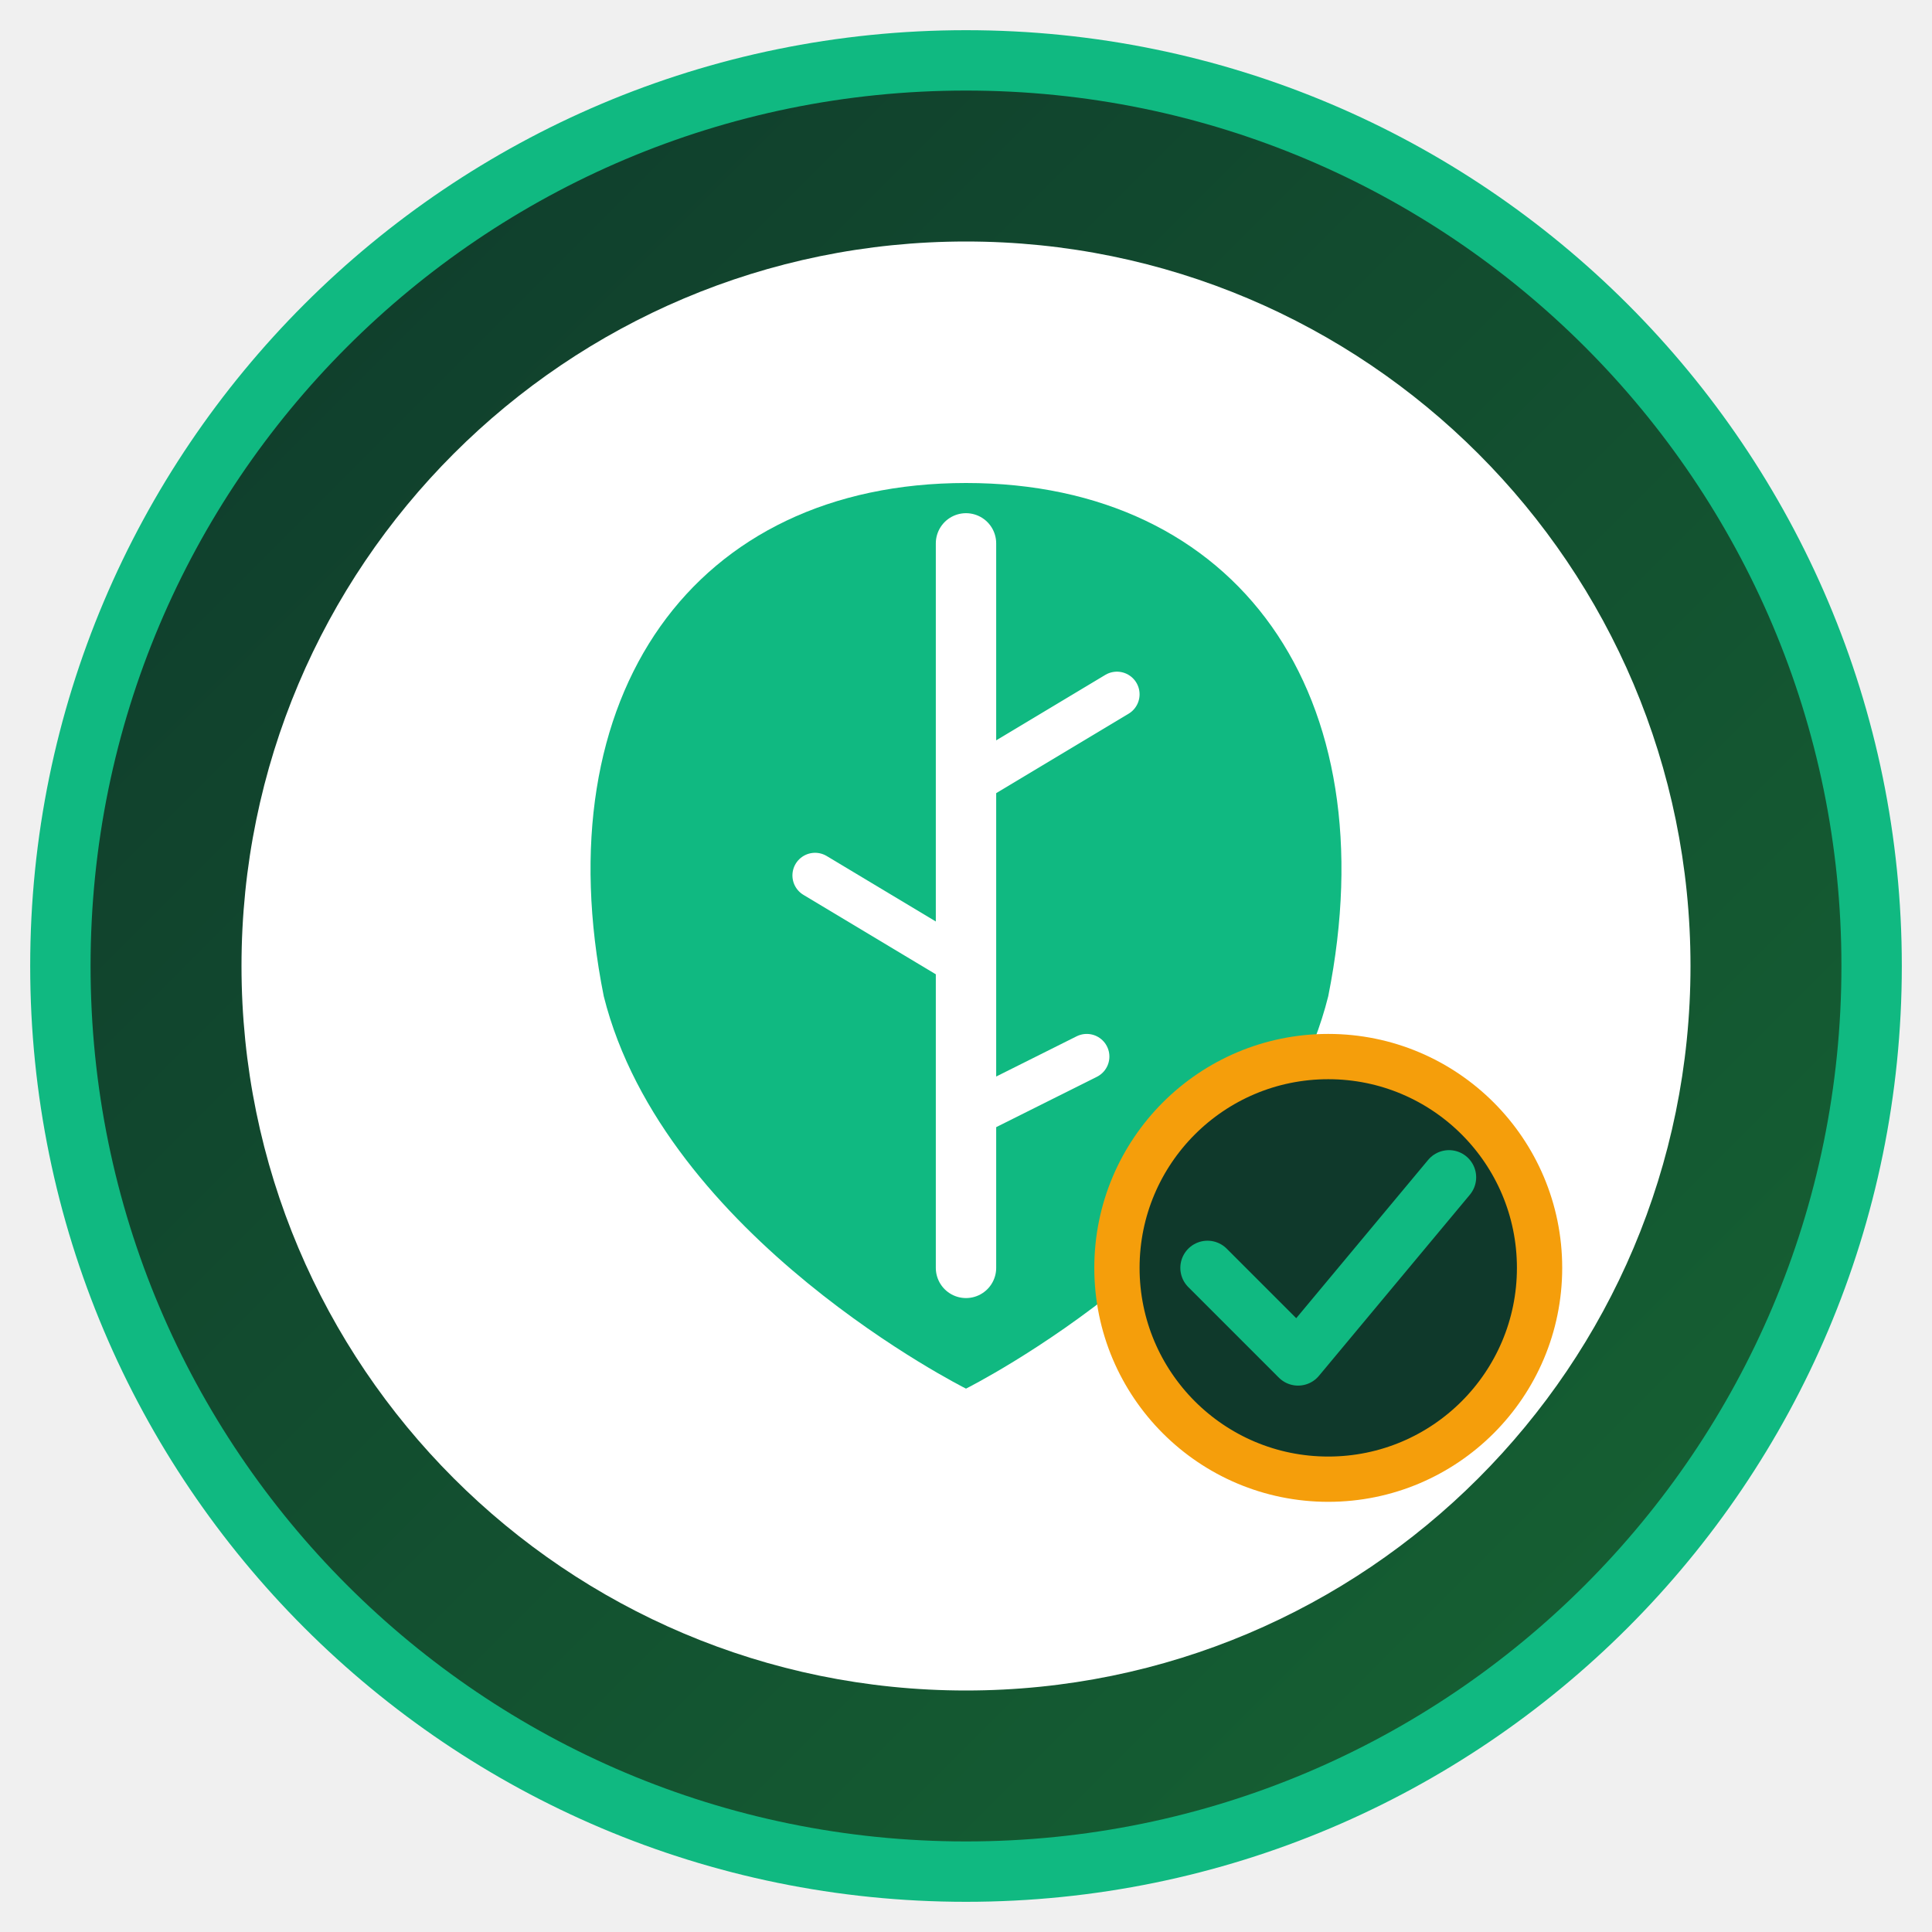
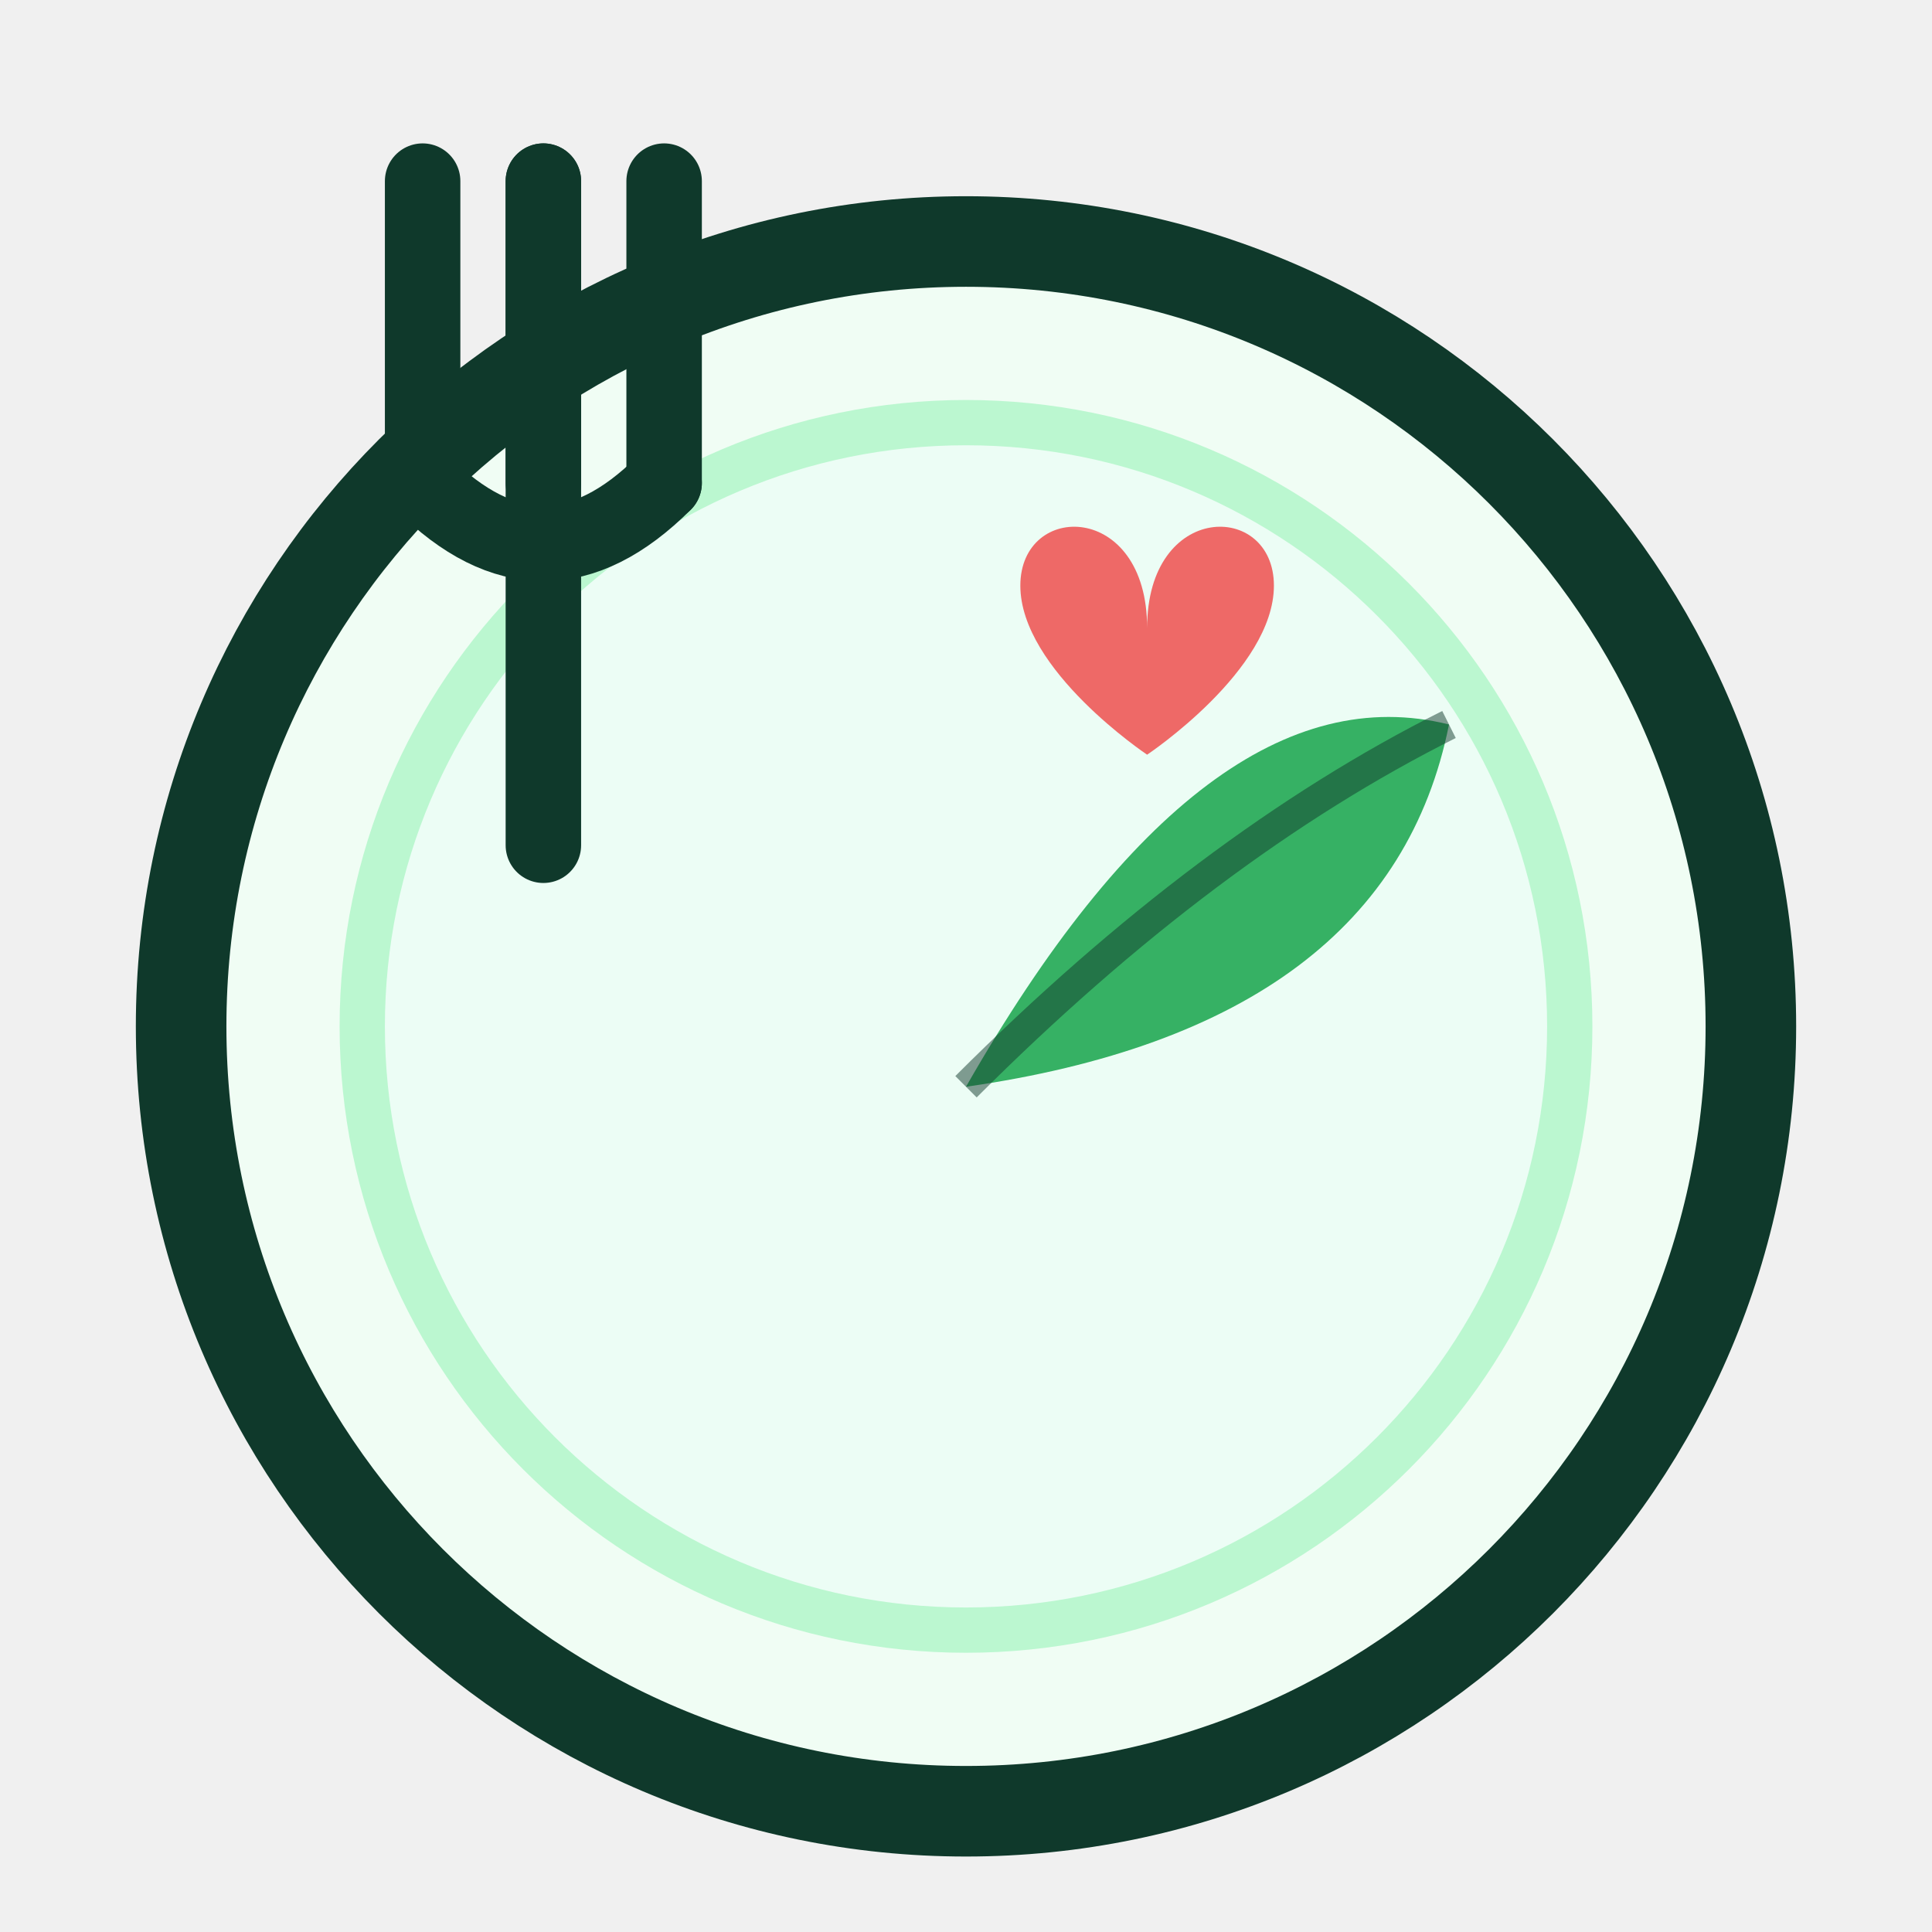
- <svg xmlns="http://www.w3.org/2000/svg" viewBox="0 0 64 64" width="64" height="64">
-   <defs>
-     <linearGradient id="bgGrad" x1="0%" y1="0%" x2="100%" y2="100%">
-       <stop offset="0%" stop-color="#0F392B" />
-       <stop offset="100%" stop-color="#166534" />
-     </linearGradient>
-   </defs>
-   <circle cx="32" cy="32" r="30" fill="url(#bgGrad)" stroke="#10B981" stroke-width="2" />
-   <circle cx="32" cy="32" r="24" fill="#FFFFFF" />
-   <path d="M 32 16 C 41 16 46 23 44 33 C 42 41 32 46 32 46 C 32 46 22 41 20 33 C 18 23 23 16 32 16 Z" fill="#10B981" />
-   <path d="M 32 18 L 32 42" stroke="#FFFFFF" stroke-width="2" stroke-linecap="round" />
-   <path d="M 32 26 L 37 23" stroke="#FFFFFF" stroke-width="1.5" stroke-linecap="round" />
-   <path d="M 32 32 L 27 29" stroke="#FFFFFF" stroke-width="1.5" stroke-linecap="round" />
-   <path d="M 32 37 L 36 35" stroke="#FFFFFF" stroke-width="1.5" stroke-linecap="round" />
-   <circle cx="44" cy="42" r="7" fill="#0F392B" stroke="#F59E0B" stroke-width="1.5" />
-   <path d="M 40 42 L 43 45 L 48 39" stroke="#10B981" stroke-width="1.8" fill="none" stroke-linecap="round" stroke-linejoin="round" />
+ <svg xmlns="http://www.w3.org/2000/svg" viewBox="0 0 64 64" fill="none">
+   <circle cx="32" cy="34" r="26" fill="#F0FDF4" stroke="#0F392B" stroke-width="3" />
+   <circle cx="32" cy="34" r="20" fill="#ECFDF5" stroke="#BBF7D0" stroke-width="1.5" />
+   <g stroke="#0F392B" stroke-width="2.5" stroke-linecap="round">
+     <line x1="18" y1="6" x2="18" y2="28" />
+     <line x1="14" y1="6" x2="14" y2="16" />
+     <line x1="18" y1="6" x2="18" y2="16" />
+     <line x1="22" y1="6" x2="22" y2="16" />
+     <path d="M14 16 Q18 20 22 16" fill="none" />
+   </g>
+   <g transform="translate(32,30)">
+     <path d="M0 6 Q8 -8 16 -6 Q14 4 0 6Z" fill="#16A34A" opacity="0.85" />
+     <path d="M0 6 Q8 -2 16 -6" stroke="#0F392B" stroke-width="1" fill="none" opacity="0.5" />
+   </g>
+   <g transform="translate(38,18) scale(0.7)">
+     <path d="M0 4 C0 -2 6 -2 6 2 C6 6 0 10 0 10 C0 10 -6 6 -6 2 C-6 -2 0 -2 0 4Z" fill="#EF4444" opacity="0.8" />
+   </g>
</svg>
